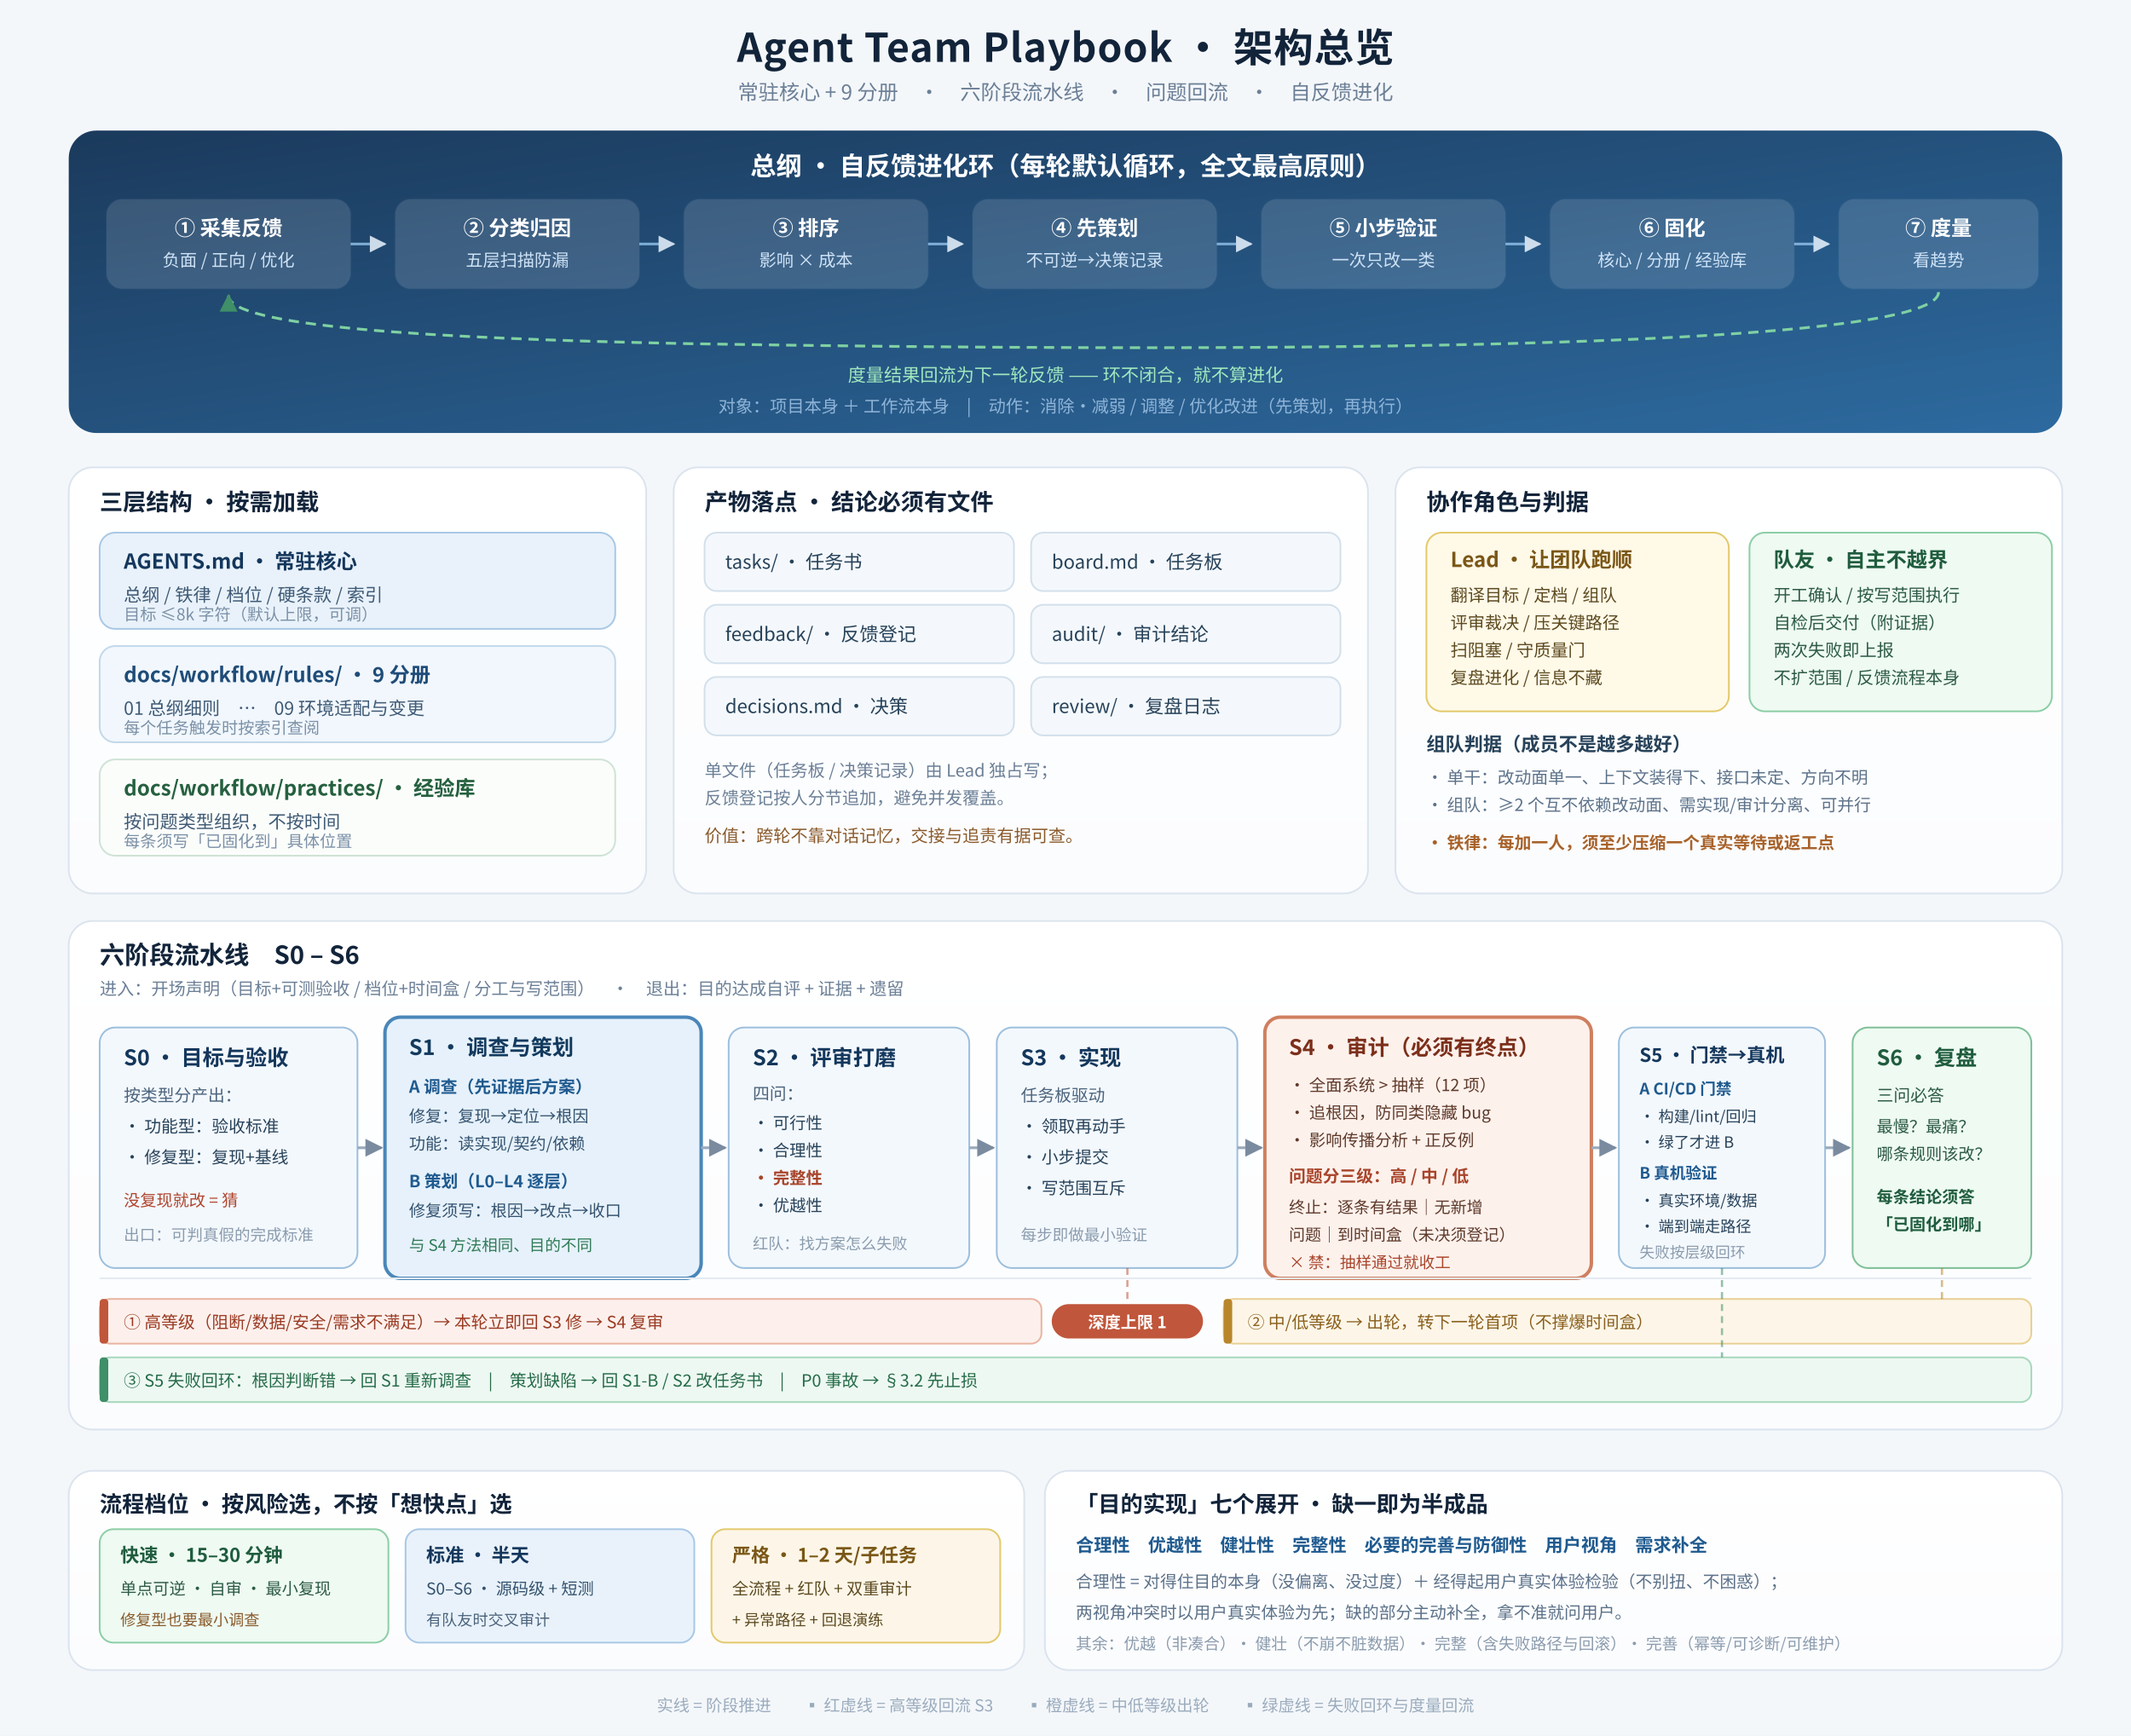
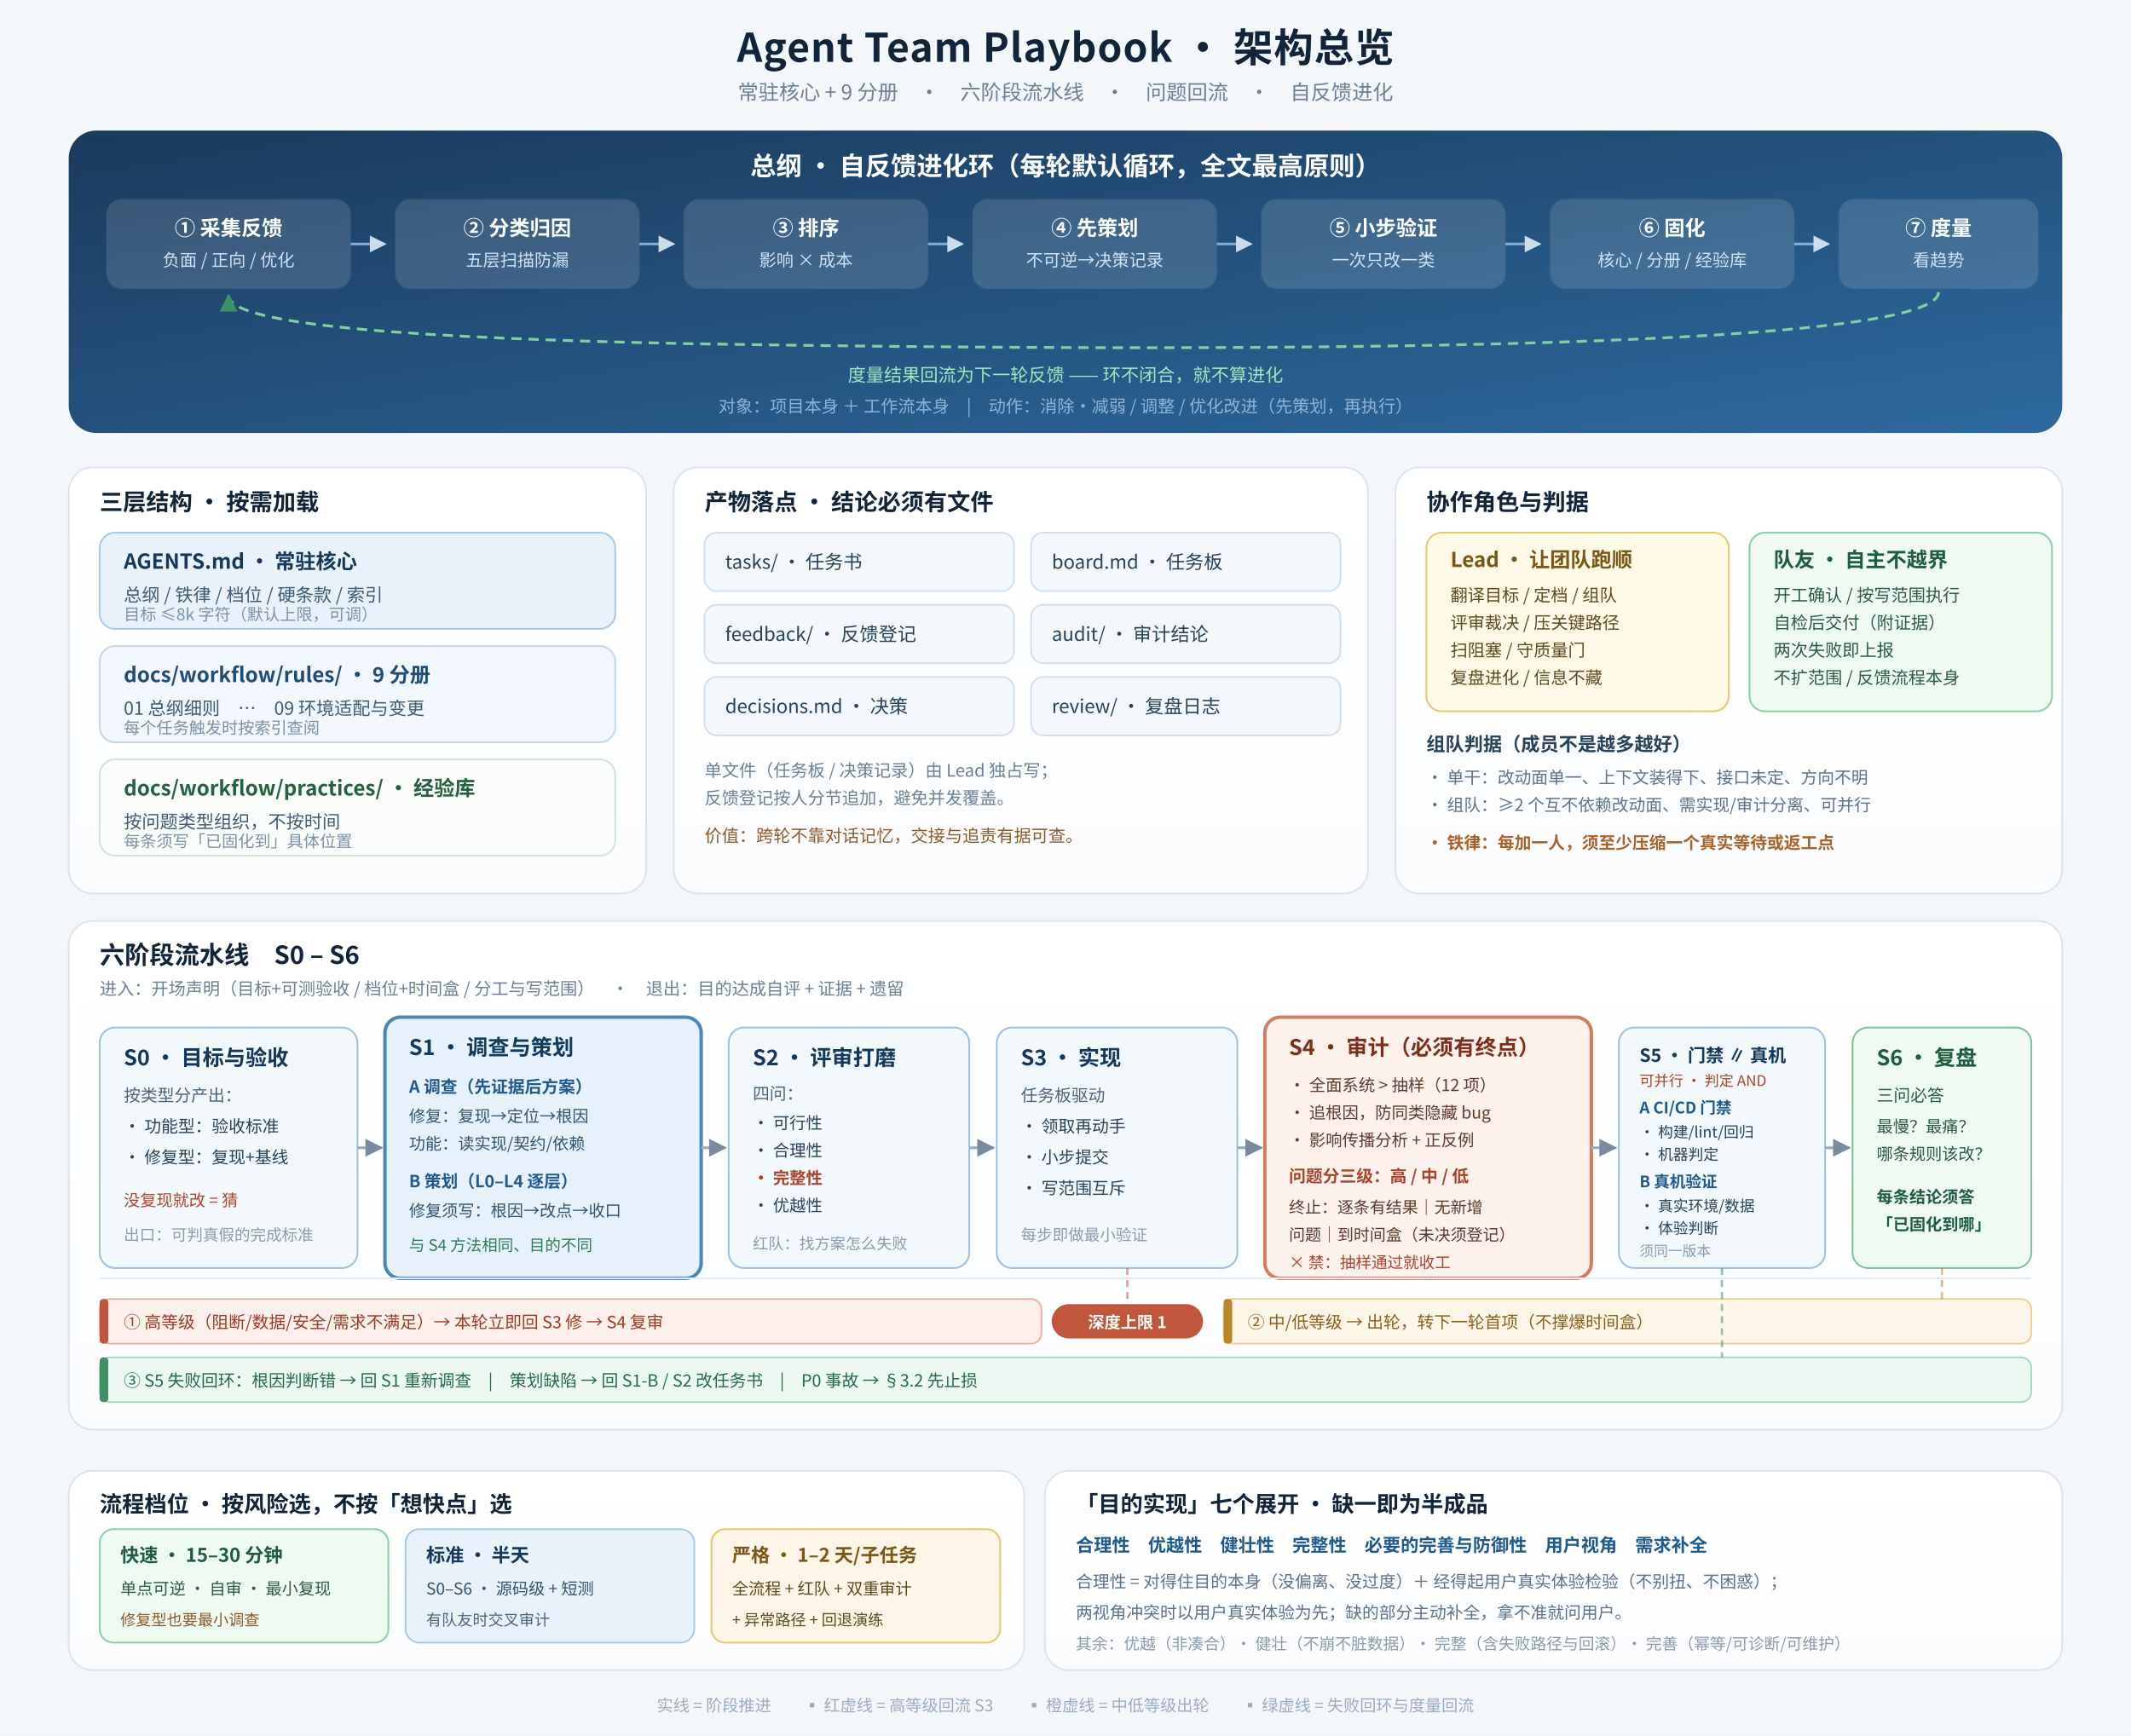
<svg xmlns="http://www.w3.org/2000/svg" viewBox="0 0 1240 1010" width="1240" height="1010" font-family="'Noto Sans CJK SC','Noto Sans SC','Source Han Sans SC','PingFang SC','Hiragino Sans GB','Microsoft YaHei',-apple-system,BlinkMacSystemFont,'Segoe UI',sans-serif">
  <defs>
    <marker id="ar" viewBox="0 0 10 10" refX="9" refY="5" markerWidth="6.5" markerHeight="6.5" orient="auto-start-reverse">
      <path d="M0 0 L10 5 L0 10 z" fill="#7a8ba0" />
    </marker>
    <marker id="arW" viewBox="0 0 10 10" refX="9" refY="5" markerWidth="6.5" markerHeight="6.5" orient="auto-start-reverse">
      <path d="M0 0 L10 5 L0 10 z" fill="#eaf4ff" />
    </marker>
    <marker id="arR" viewBox="0 0 10 10" refX="9" refY="5" markerWidth="6.5" markerHeight="6.5" orient="auto-start-reverse">
      <path d="M0 0 L10 5 L0 10 z" fill="#c0563b" />
    </marker>
    <marker id="arA" viewBox="0 0 10 10" refX="9" refY="5" markerWidth="6.5" markerHeight="6.5" orient="auto-start-reverse">
      <path d="M0 0 L10 5 L0 10 z" fill="#b8862b" />
    </marker>
    <marker id="arG" viewBox="0 0 10 10" refX="9" refY="5" markerWidth="6.5" markerHeight="6.5" orient="auto-start-reverse">
      <path d="M0 0 L10 5 L0 10 z" fill="#3f8f68" />
    </marker>
    <linearGradient id="gCore" x1="0" y1="0" x2="1" y2="1">
      <stop offset="0%" stop-color="#1b3a5c" />
      <stop offset="100%" stop-color="#2d6a9f" />
    </linearGradient>
    <linearGradient id="gCard" x1="0" y1="0" x2="0" y2="1">
      <stop offset="0%" stop-color="#ffffff" />
      <stop offset="100%" stop-color="#fbfcfe" />
    </linearGradient>
  </defs>
  <rect width="1240" height="1010" fill="#f4f7fa" />
  <text x="620" y="36" text-anchor="middle" font-size="23" font-weight="700" fill="#12243a" letter-spacing="0.5">Agent Team Playbook · 架构总览</text>
  <text x="620" y="58" text-anchor="middle" font-size="12" fill="#6b7f96">常驻核心 + 9 分册　·　六阶段流水线　·　问题回流　·　自反馈进化</text>
  <rect x="40" y="76" width="1160" height="176" rx="16" fill="url(#gCore)" />
  <text x="620" y="102" text-anchor="middle" font-size="15" font-weight="700" fill="#ffffff">总纲 · 自反馈进化环（每轮默认循环，全文最高原则）</text>
  <g>
    <rect x="62" y="116" width="142" height="52" rx="9" fill="#ffffff" opacity="0.13" stroke="#ffffff" stroke-opacity="0.25" />
    <text x="133" y="137" text-anchor="middle" font-size="12" font-weight="700" fill="#ffffff">① 采集反馈</text>
    <text x="133" y="155" text-anchor="middle" font-size="10" fill="#cfe3f7">负面 / 正向 / 优化</text>
    <rect x="230" y="116" width="142" height="52" rx="9" fill="#ffffff" opacity="0.13" stroke="#ffffff" stroke-opacity="0.25" />
    <text x="301" y="137" text-anchor="middle" font-size="12" font-weight="700" fill="#ffffff">② 分类归因</text>
    <text x="301" y="155" text-anchor="middle" font-size="10" fill="#cfe3f7">五层扫描防漏</text>
    <rect x="398" y="116" width="142" height="52" rx="9" fill="#ffffff" opacity="0.13" stroke="#ffffff" stroke-opacity="0.25" />
    <text x="469" y="137" text-anchor="middle" font-size="12" font-weight="700" fill="#ffffff">③ 排序</text>
    <text x="469" y="155" text-anchor="middle" font-size="10" fill="#cfe3f7">影响 × 成本</text>
    <rect x="566" y="116" width="142" height="52" rx="9" fill="#ffffff" opacity="0.13" stroke="#ffffff" stroke-opacity="0.25" />
    <text x="637" y="137" text-anchor="middle" font-size="12" font-weight="700" fill="#ffffff">④ 先策划</text>
    <text x="637" y="155" text-anchor="middle" font-size="10" fill="#cfe3f7">不可逆→决策记录</text>
    <rect x="734" y="116" width="142" height="52" rx="9" fill="#ffffff" opacity="0.13" stroke="#ffffff" stroke-opacity="0.25" />
    <text x="805" y="137" text-anchor="middle" font-size="12" font-weight="700" fill="#ffffff">⑤ 小步验证</text>
    <text x="805" y="155" text-anchor="middle" font-size="10" fill="#cfe3f7">一次只改一类</text>
    <rect x="902" y="116" width="142" height="52" rx="9" fill="#ffffff" opacity="0.13" stroke="#ffffff" stroke-opacity="0.25" />
    <text x="973" y="137" text-anchor="middle" font-size="12" font-weight="700" fill="#ffffff">⑥ 固化</text>
    <text x="973" y="155" text-anchor="middle" font-size="10" fill="#cfe3f7">核心 / 分册 / 经验库</text>
    <rect x="1070" y="116" width="116" height="52" rx="9" fill="#ffffff" opacity="0.13" stroke="#ffffff" stroke-opacity="0.25" />
    <text x="1128" y="137" text-anchor="middle" font-size="12" font-weight="700" fill="#ffffff">⑦ 度量</text>
    <text x="1128" y="155" text-anchor="middle" font-size="10" fill="#cfe3f7">看趋势</text>
  </g>
  <g stroke="#8fc0ea" stroke-width="1.5" marker-end="url(#arW)" opacity="0.85">
    <line x1="204" y1="142" x2="224" y2="142" />
    <line x1="372" y1="142" x2="392" y2="142" />
    <line x1="540" y1="142" x2="560" y2="142" />
    <line x1="708" y1="142" x2="728" y2="142" />
    <line x1="876" y1="142" x2="896" y2="142" />
    <line x1="1044" y1="142" x2="1064" y2="142" />
  </g>
  <path d="M 1128 170 C 1128 205, 700 205, 400 200 C 250 197, 133 190, 133 172" fill="none" stroke="#7fd1a3" stroke-width="1.6" stroke-dasharray="6 4" marker-end="url(#arG)" />
  <text x="620" y="222" text-anchor="middle" font-size="10.5" fill="#9fe8bd">度量结果回流为下一轮反馈 —— 环不闭合，就不算进化</text>
  <text x="620" y="240" text-anchor="middle" font-size="10" fill="#8fb4d8">对象：项目本身 ＋ 工作流本身　|　动作：消除·减弱 / 调整 / 优化改进（先策划，再执行）</text>
  <rect x="40" y="272" width="336" height="248" rx="14" fill="url(#gCard)" stroke="#dbe4ee" />
  <text x="58" y="297" font-size="13.5" font-weight="700" fill="#12243a">三层结构 · 按需加载</text>
  <rect x="58" y="310" width="300" height="56" rx="9" fill="#e9f2fb" stroke="#a8c8e4" />
  <text x="72" y="331" font-size="12" font-weight="700" fill="#14375c">AGENTS.md · 常驻核心</text>
  <text x="72" y="350" font-size="10.5" fill="#3f5a75">总纲 / 铁律 / 档位 / 硬条款 / 索引</text>
  <text x="72" y="361" font-size="9.5" fill="#7b90a6">目标 ≤8k 字符（默认上限，可调）</text>
  <rect x="58" y="376" width="300" height="56" rx="9" fill="#f1f7fd" stroke="#c2d8ea" />
  <text x="72" y="397" font-size="12" font-weight="700" fill="#1f4c78">docs/workflow/rules/ · 9 分册</text>
  <text x="72" y="416" font-size="10.5" fill="#3f5a75">01 总纲细则　…　09 环境适配与变更</text>
  <text x="72" y="427" font-size="9.5" fill="#7b90a6">每个任务触发时按索引查阅</text>
  <rect x="58" y="442" width="300" height="56" rx="9" fill="#fbfdfb" stroke="#cfe3d6" />
  <text x="72" y="463" font-size="12" font-weight="700" fill="#25603f">docs/workflow/practices/ · 经验库</text>
  <text x="72" y="482" font-size="10.5" fill="#3f5a75">按问题类型组织，不按时间</text>
  <text x="72" y="493" font-size="9.5" fill="#7b90a6">每条须写「已固化到」具体位置</text>
  <rect x="392" y="272" width="404" height="248" rx="14" fill="url(#gCard)" stroke="#dbe4ee" />
  <text x="410" y="297" font-size="13.5" font-weight="700" fill="#12243a">产物落点 · 结论必须有文件</text>
  <g font-size="11" fill="#274259">
    <rect x="410" y="310" width="180" height="34" rx="7" fill="#f4f8fc" stroke="#d3e0eb" />
    <text x="422" y="331">tasks/ · 任务书</text>
    <rect x="600" y="310" width="180" height="34" rx="7" fill="#f4f8fc" stroke="#d3e0eb" />
    <text x="612" y="331">board.md · 任务板</text>
    <rect x="410" y="352" width="180" height="34" rx="7" fill="#f4f8fc" stroke="#d3e0eb" />
    <text x="422" y="373">feedback/ · 反馈登记</text>
    <rect x="600" y="352" width="180" height="34" rx="7" fill="#f4f8fc" stroke="#d3e0eb" />
    <text x="612" y="373">audit/ · 审计结论</text>
    <rect x="410" y="394" width="180" height="34" rx="7" fill="#f4f8fc" stroke="#d3e0eb" />
    <text x="422" y="415">decisions.md · 决策</text>
    <rect x="600" y="394" width="180" height="34" rx="7" fill="#f4f8fc" stroke="#d3e0eb" />
    <text x="612" y="415">review/ · 复盘日志</text>
  </g>
  <text x="410" y="452" font-size="10" fill="#6b7f96">单文件（任务板 / 决策记录）由 Lead 独占写；</text>
  <text x="410" y="468" font-size="10" fill="#6b7f96">反馈登记按人分节追加，避免并发覆盖。</text>
  <text x="410" y="490" font-size="10" fill="#8a5a2b">价值：跨轮不靠对话记忆，交接与追责有据可查。</text>
  <rect x="812" y="272" width="388" height="248" rx="14" fill="url(#gCard)" stroke="#dbe4ee" />
  <text x="830" y="297" font-size="13.5" font-weight="700" fill="#12243a">协作角色与判据</text>
  <rect x="830" y="310" width="176" height="104" rx="9" fill="#fff9e8" stroke="#e3c96b" />
  <text x="844" y="330" font-size="12" font-weight="700" fill="#7a5716">Lead · 让团队跑顺</text>
  <text x="844" y="350" font-size="10" fill="#5c4a20">翻译目标 / 定档 / 组队</text>
  <text x="844" y="366" font-size="10" fill="#5c4a20">评审裁决 / 压关键路径</text>
  <text x="844" y="382" font-size="10" fill="#5c4a20">扫阻塞 / 守质量门</text>
  <text x="844" y="398" font-size="10" fill="#5c4a20">复盘进化 / 信息不藏</text>
  <rect x="1018" y="310" width="176" height="104" rx="9" fill="#eefaf2" stroke="#8cceA6" />
  <text x="1032" y="330" font-size="12" font-weight="700" fill="#1f5c3d">队友 · 自主不越界</text>
  <text x="1032" y="350" font-size="10" fill="#2c5a44">开工确认 / 按写范围执行</text>
  <text x="1032" y="366" font-size="10" fill="#2c5a44">自检后交付（附证据）</text>
  <text x="1032" y="382" font-size="10" fill="#2c5a44">两次失败即上报</text>
  <text x="1032" y="398" font-size="10" fill="#2c5a44">不扩范围 / 反馈流程本身</text>
  <text x="830" y="437" font-size="11" font-weight="700" fill="#274259">组队判据（成员不是越多越好）</text>
  <text x="830" y="456" font-size="9.8" fill="#5b7189">· 单干：改动面单一、上下文装得下、接口未定、方向不明</text>
  <text x="830" y="472" font-size="9.8" fill="#5b7189">· 组队：≥2 个互不依赖改动面、需实现/审计分离、可并行</text>
  <text x="830" y="494" font-size="9.8" font-weight="600" fill="#a8622a">· 铁律：每加一人，须至少压缩一个真实等待或返工点</text>
  <rect x="40" y="536" width="1160" height="296" rx="14" fill="url(#gCard)" stroke="#dbe4ee" />
  <text x="58" y="561" font-size="14.5" font-weight="700" fill="#12243a">六阶段流水线　S0 – S6</text>
  <text x="58" y="579" font-size="10" fill="#6b7f96">进入：开场声明（目标+可测验收 / 档位+时间盒 / 分工与写范围）　·　退出：目的达成自评 + 证据 + 遗留</text>
  <rect x="58" y="598" width="150" height="140" rx="9" fill="#f3f8fd" stroke="#9dbfdd" />
  <text x="72" y="620" font-size="12.5" font-weight="700" fill="#14375c">S0 · 目标与验收</text>
  <text x="72" y="641" font-size="9.8" fill="#4a637c">按类型分产出：</text>
  <text x="72" y="659" font-size="9.8" fill="#274259">· 功能型：验收标准</text>
  <text x="72" y="677" font-size="9.8" fill="#274259">· 修复型：复现+基线</text>
  <text x="72" y="702" font-size="9.5" fill="#b0442d">没复现就改 = 猜</text>
  <text x="72" y="722" font-size="9.2" fill="#8a9bad">出口：可判真假的完成标准</text>
  <rect x="224" y="592" width="184" height="152" rx="9" fill="#e6f1fb" stroke="#4a86b8" stroke-width="2" />
  <text x="238" y="614" font-size="12.5" font-weight="700" fill="#123a5e">S1 · 调查与策划</text>
  <text x="238" y="636" font-size="9.8" font-weight="700" fill="#1f5a8f">A 调查（先证据后方案）</text>
  <text x="238" y="653" font-size="9.5" fill="#33526e">修复：复现→定位→根因</text>
  <text x="238" y="669" font-size="9.5" fill="#33526e">功能：读实现/契约/依赖</text>
  <text x="238" y="691" font-size="9.8" font-weight="700" fill="#1f5a8f">B 策划（L0–L4 逐层）</text>
  <text x="238" y="708" font-size="9.5" fill="#33526e">修复须写：根因→改点→收口</text>
  <text x="238" y="728" font-size="9.2" fill="#2f7a55">与 S4 方法相同、目的不同</text>
  <rect x="424" y="598" width="140" height="140" rx="9" fill="#f3f8fd" stroke="#9dbfdd" />
  <text x="438" y="620" font-size="12.5" font-weight="700" fill="#14375c">S2 · 评审打磨</text>
  <text x="438" y="640" font-size="9.8" fill="#4a637c">四问：</text>
  <text x="438" y="657" font-size="9.6" fill="#274259">· 可行性</text>
  <text x="438" y="673" font-size="9.6" fill="#274259">· 合理性</text>
  <text x="438" y="689" font-size="9.6" font-weight="700" fill="#a8442a">· 完整性</text>
  <text x="438" y="705" font-size="9.6" fill="#274259">· 优越性</text>
  <text x="438" y="727" font-size="9" fill="#8a9bad">红队：找方案怎么失败</text>
  <rect x="580" y="598" width="140" height="140" rx="9" fill="#f3f8fd" stroke="#9dbfdd" />
  <text x="594" y="620" font-size="12.5" font-weight="700" fill="#14375c">S3 · 实现</text>
  <text x="594" y="641" font-size="9.8" fill="#4a637c">任务板驱动</text>
  <text x="594" y="659" font-size="9.8" fill="#274259">· 领取再动手</text>
  <text x="594" y="677" font-size="9.8" fill="#274259">· 小步提交</text>
  <text x="594" y="695" font-size="9.8" fill="#274259">· 写范围互斥</text>
  <text x="594" y="722" font-size="9.2" fill="#8a9bad">每步即做最小验证</text>
  <rect x="736" y="592" width="190" height="152" rx="9" fill="#fdf1ec" stroke="#cf7f5f" stroke-width="2" />
  <text x="750" y="614" font-size="12.5" font-weight="700" fill="#7c2f1a">S4 · 审计（必须有终点）</text>
  <text x="750" y="635" font-size="9.6" fill="#5e3a2b">· 全面系统 &gt; 抽样（12 项）</text>
  <text x="750" y="651" font-size="9.6" fill="#5e3a2b">· 追根因，防同类隐藏 bug</text>
  <text x="750" y="667" font-size="9.6" fill="#5e3a2b">· 影响传播分析 + 正反例</text>
  <text x="750" y="688" font-size="9.8" font-weight="700" fill="#a8442a">问题分三级：高 / 中 / 低</text>
  <text x="750" y="706" font-size="9.4" fill="#5e3a2b">终止：逐条有结果｜无新增</text>
  <text x="750" y="722" font-size="9.4" fill="#5e3a2b">问题｜到时间盒（未决须登记）</text>
  <text x="750" y="738" font-size="9.2" fill="#a8442a">× 禁：抽样通过就收工</text>
  <rect x="942" y="598" width="120" height="140" rx="9" fill="#f3f8fd" stroke="#9dbfdd" />
-   <text x="954" y="618" font-size="11" font-weight="700" fill="#14375c">S5 · 门禁→真机</text>
-   <text x="954" y="637" font-size="9.2" font-weight="700" fill="#1f5a8f">A CI/CD 门禁</text>
-   <text x="954" y="653" font-size="9" fill="#274259">· 构建/lint/回归</text>
-   <text x="954" y="668" font-size="9" fill="#274259">· 绿了才进 B</text>
-   <text x="954" y="686" font-size="9.2" font-weight="700" fill="#1f5a8f">B 真机验证</text>
-   <text x="954" y="702" font-size="9" fill="#274259">· 真实环境/数据</text>
-   <text x="954" y="717" font-size="9" fill="#274259">· 端到端走路径</text>
-   <text x="954" y="732" font-size="8.8" fill="#8a9bad">失败按层级回环</text>
+   <text x="954" y="618" font-size="10.5" font-weight="700" fill="#14375c">S5 · 门禁 ∥ 真机</text>
+   <text x="954" y="632" font-size="8.5" fill="#a8442a">可并行 · 判定 AND</text>
+   <text x="954" y="648" font-size="9.2" font-weight="700" fill="#1f5a8f">A CI/CD 门禁</text>
+   <text x="954" y="662" font-size="8.8" fill="#274259">· 构建/lint/回归</text>
+   <text x="954" y="675" font-size="8.8" fill="#274259">· 机器判定</text>
+   <text x="954" y="691" font-size="9.2" font-weight="700" fill="#1f5a8f">B 真机验证</text>
+   <text x="954" y="705" font-size="8.8" fill="#274259">· 真实环境/数据</text>
+   <text x="954" y="718" font-size="8.8" fill="#274259">· 体验判断</text>
+   <text x="954" y="731" font-size="8.3" fill="#8a9bad">须同一版本</text>
  <rect x="1078" y="598" width="104" height="140" rx="9" fill="#eefaf2" stroke="#7fbf98" />
  <text x="1092" y="620" font-size="12.5" font-weight="700" fill="#1f5c3d">S6 · 复盘</text>
  <text x="1092" y="641" font-size="9.8" fill="#2c5a44">三问必答</text>
  <text x="1092" y="659" font-size="9.5" fill="#2c5a44">最慢？最痛？</text>
  <text x="1092" y="675" font-size="9.5" fill="#2c5a44">哪条规则该改？</text>
  <text x="1092" y="700" font-size="9.5" font-weight="700" fill="#1f5c3d">每条结论须答</text>
  <text x="1092" y="716" font-size="9.5" font-weight="700" fill="#1f5c3d">「已固化到哪」</text>
  <g stroke="#9aabbd" stroke-width="1.6" marker-end="url(#ar)">
    <line x1="208" y1="668" x2="222" y2="668" />
    <line x1="408" y1="668" x2="422" y2="668" />
    <line x1="564" y1="668" x2="578" y2="668" />
    <line x1="720" y1="668" x2="734" y2="668" />
    <line x1="926" y1="668" x2="940" y2="668" />
    <line x1="1062" y1="668" x2="1076" y2="668" />
  </g>
  <line x1="58" y1="744" x2="1182" y2="744" stroke="#e4eaf2" stroke-width="1" />
  <rect x="58" y="756" width="548" height="26" rx="6" fill="#fdf0ec" stroke="#e8b4a2" />
  <rect x="58" y="756" width="5" height="26" rx="2" fill="#c0563b" />
  <text x="72" y="773" font-size="9.8" fill="#9a3a22">① 高等级（阻断/数据/安全/需求不满足）→ 本轮立即回 S3 修 → S4 复审</text>
  <rect x="612" y="759" width="88" height="20" rx="10" fill="#c0563b" />
  <text x="656" y="773" font-size="9.5" fill="#ffffff" text-anchor="middle" font-weight="700">深度上限 1</text>
  <rect x="712" y="756" width="470" height="26" rx="6" fill="#fdf6e8" stroke="#e8cf95" />
  <rect x="712" y="756" width="5" height="26" rx="2" fill="#b8862b" />
  <text x="726" y="773" font-size="9.8" fill="#8a5f1c">② 中/低等级 → 出轮，转下一轮首项（不撑爆时间盒）</text>
  <rect x="58" y="790" width="1124" height="26" rx="6" fill="#edf8f2" stroke="#a8d8bd" />
  <rect x="58" y="790" width="5" height="26" rx="2" fill="#3f8f68" />
  <text x="72" y="807" font-size="9.8" fill="#256b48">③ S5 失败回环：根因判断错 → 回 S1 重新调查　|　策划缺陷 → 回 S1-B / S2 改任务书　|　P0 事故 → §3.2 先止损</text>
  <g stroke-width="1.3" stroke-dasharray="4 3" fill="none" opacity="0.55">
    <path d="M 656 738 L 656 756" stroke="#c0563b" />
    <path d="M 1130 738 L 1130 756" stroke="#b8862b" />
    <path d="M 1002 738 L 1002 790" stroke="#3f8f68" />
  </g>
  <rect x="40" y="856" width="556" height="116" rx="14" fill="url(#gCard)" stroke="#dbe4ee" />
  <text x="58" y="880" font-size="13" font-weight="700" fill="#12243a">流程档位 · 按风险选，不按「想快点」选</text>
  <rect x="58" y="890" width="168" height="66" rx="8" fill="#eefaf2" stroke="#8ccea6" />
  <text x="70" y="909" font-size="11" font-weight="700" fill="#1f5c3d">快速 · 15–30 分钟</text>
  <text x="70" y="928" font-size="9.5" fill="#2c5a44">单点可逆 · 自审 · 最小复现</text>
  <text x="70" y="946" font-size="9" fill="#8a5a2b">修复型也要最小调查</text>
  <rect x="236" y="890" width="168" height="66" rx="8" fill="#e9f2fb" stroke="#a8c8e4" />
  <text x="248" y="909" font-size="11" font-weight="700" fill="#14375c">标准 · 半天</text>
  <text x="248" y="928" font-size="9.5" fill="#33526e">S0–S6 · 源码级 + 短测</text>
  <text x="248" y="946" font-size="9" fill="#4a637c">有队友时交叉审计</text>
  <rect x="414" y="890" width="168" height="66" rx="8" fill="#fdf6e8" stroke="#e3c96b" />
  <text x="426" y="909" font-size="11" font-weight="700" fill="#7a5716">严格 · 1–2 天/子任务</text>
  <text x="426" y="928" font-size="9.5" fill="#5c4a20">全流程 + 红队 + 双重审计</text>
  <text x="426" y="946" font-size="9" fill="#5c4a20">+ 异常路径 + 回退演练</text>
  <rect x="608" y="856" width="592" height="116" rx="14" fill="url(#gCard)" stroke="#dbe4ee" />
  <text x="626" y="880" font-size="13" font-weight="700" fill="#12243a">「目的实现」七个展开 · 缺一即为半成品</text>
  <text x="626" y="903" font-size="10.5" font-weight="600" fill="#1f5a8f">合理性　优越性　健壮性　完整性　必要的完善与防御性　用户视角　需求补全</text>
  <text x="626" y="924" font-size="9.8" fill="#5b7189">合理性 = 对得住目的本身（没偏离、没过度）＋ 经得起用户真实体验检验（不别扭、不困惑）；</text>
  <text x="626" y="942" font-size="9.8" fill="#5b7189">两视角冲突时以用户真实体验为先；缺的部分主动补全，拿不准就问用户。</text>
  <text x="626" y="960" font-size="9.3" fill="#8a9bad">其余：优越（非凑合）· 健壮（不崩不脏数据）· 完整（含失败路径与回滚）· 完善（幂等/可诊断/可维护）</text>
  <text x="620" y="996" text-anchor="middle" font-size="9.5" fill="#9aabbd">实线 = 阶段推进　　▪ 红虚线 = 高等级回流 S3　　▪ 橙虚线 = 中低等级出轮　　▪ 绿虚线 = 失败回环与度量回流</text>
</svg>
